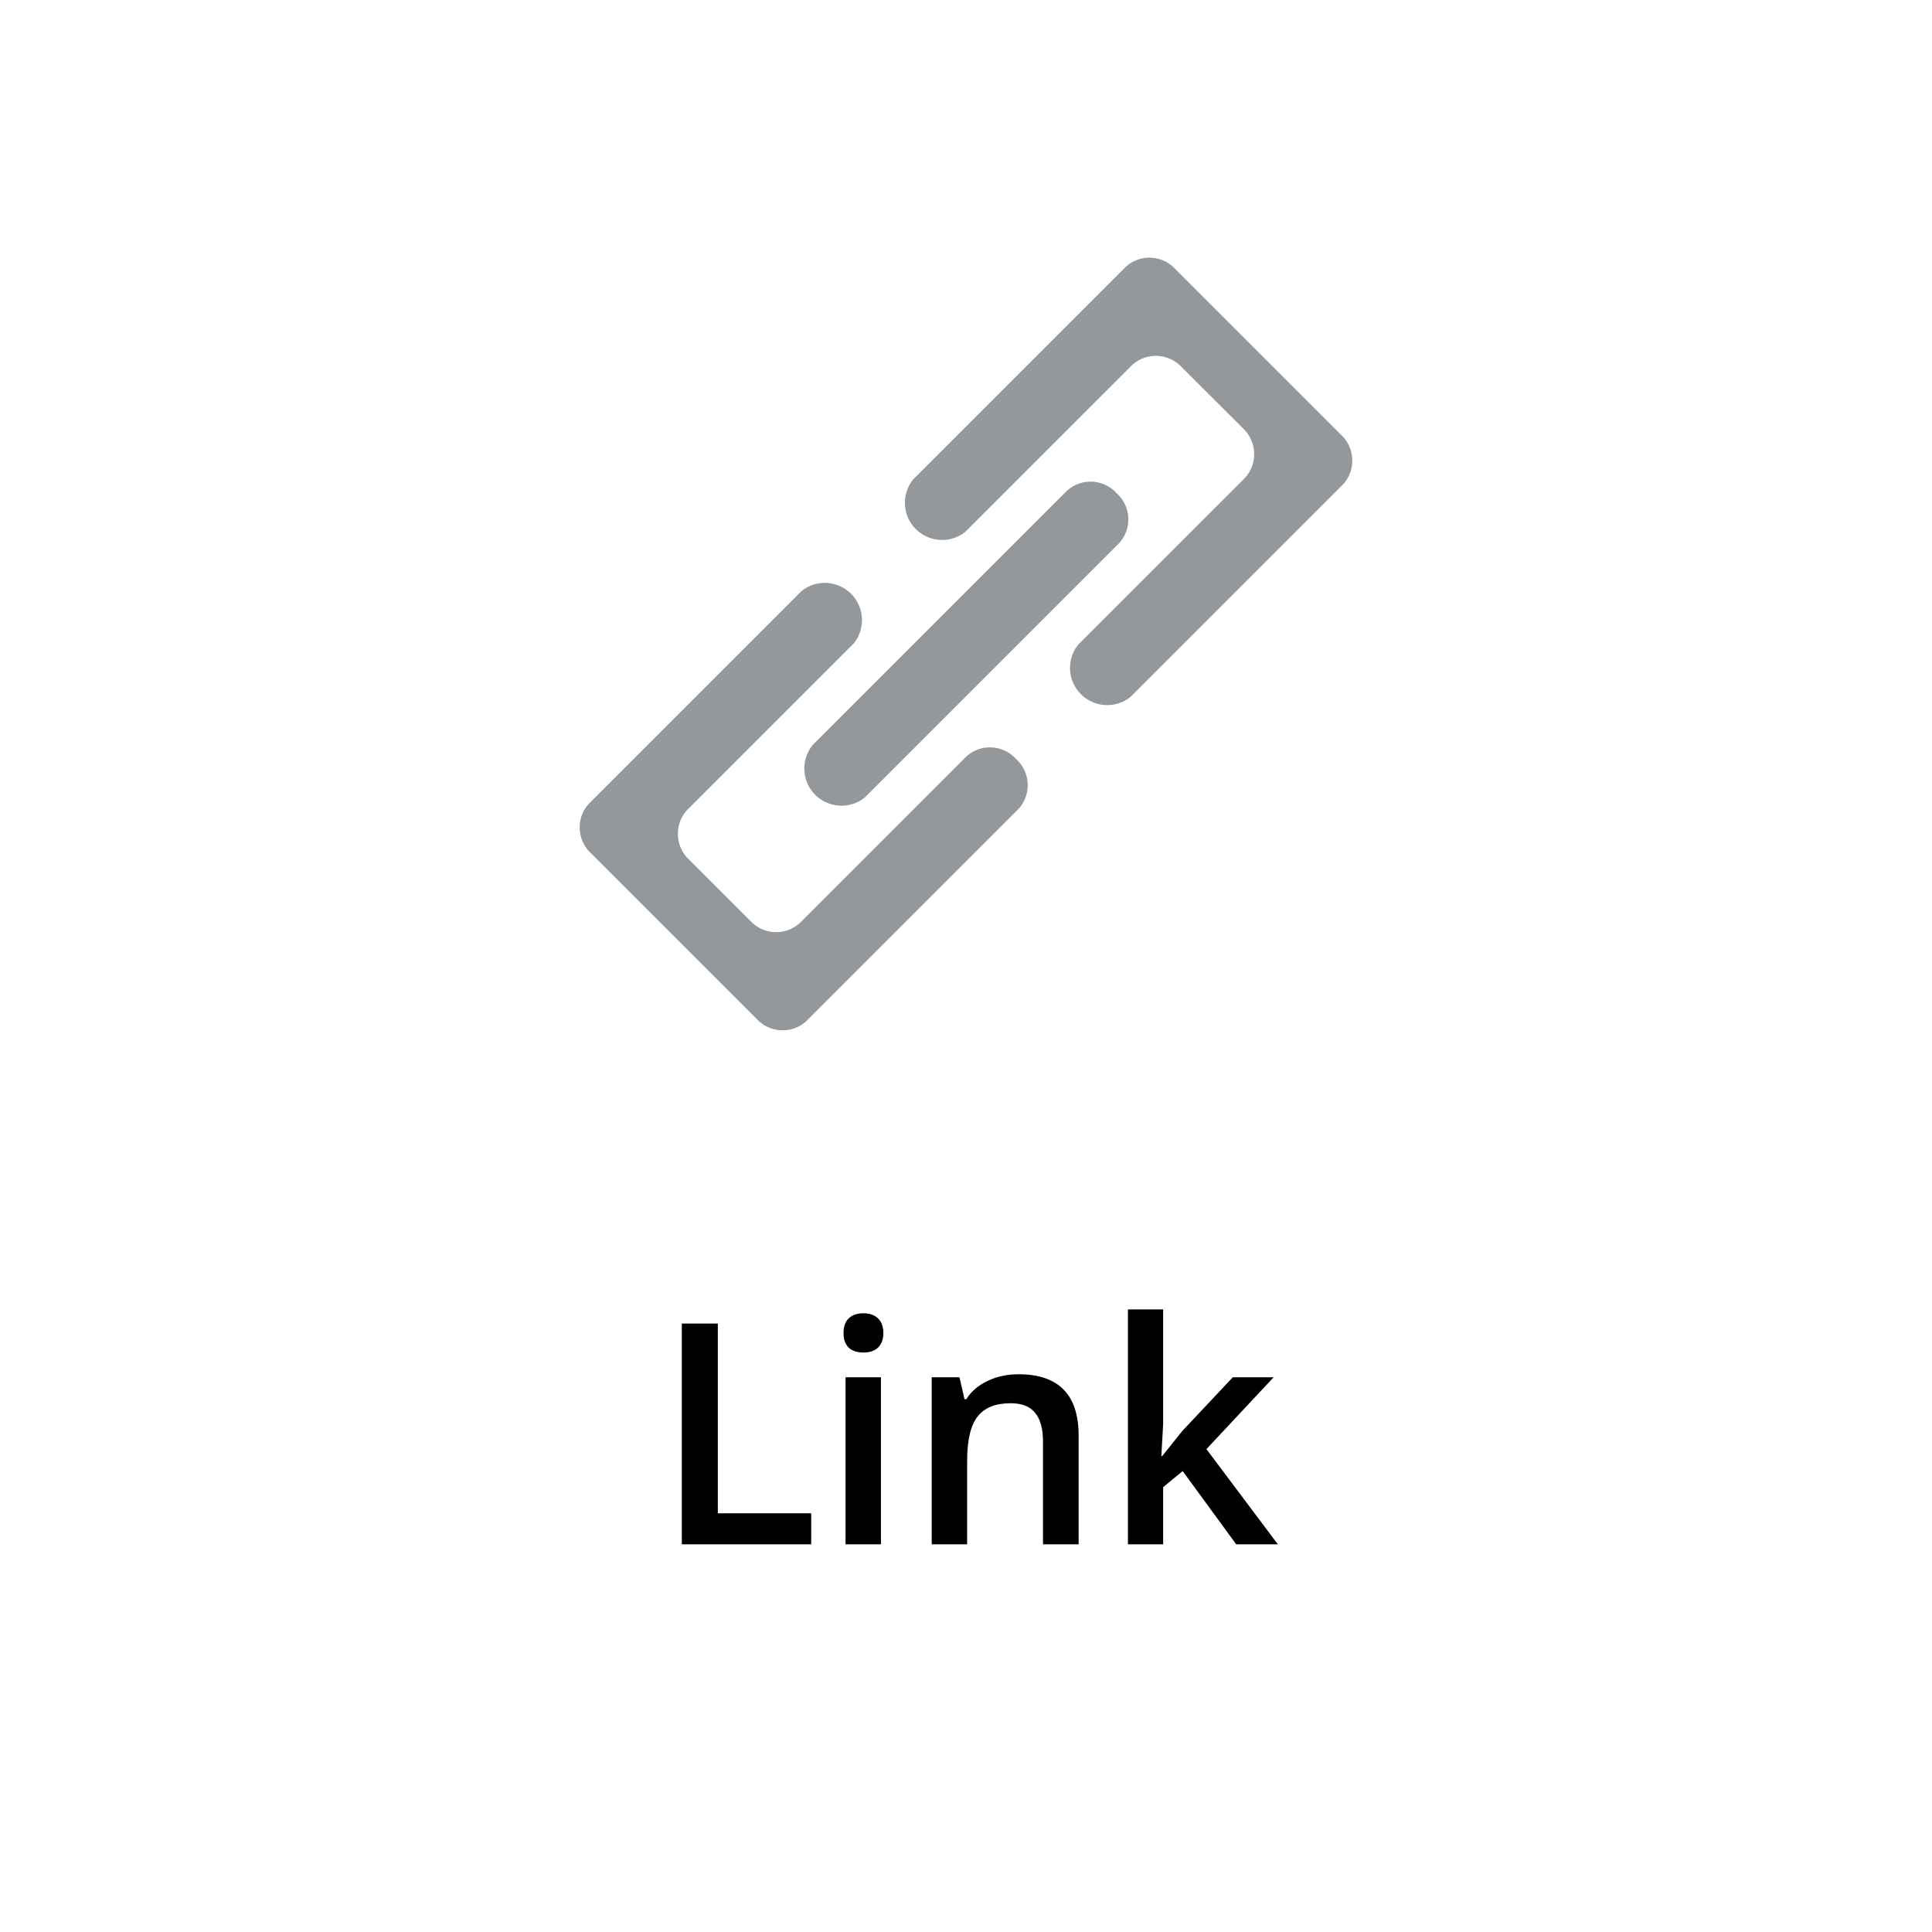
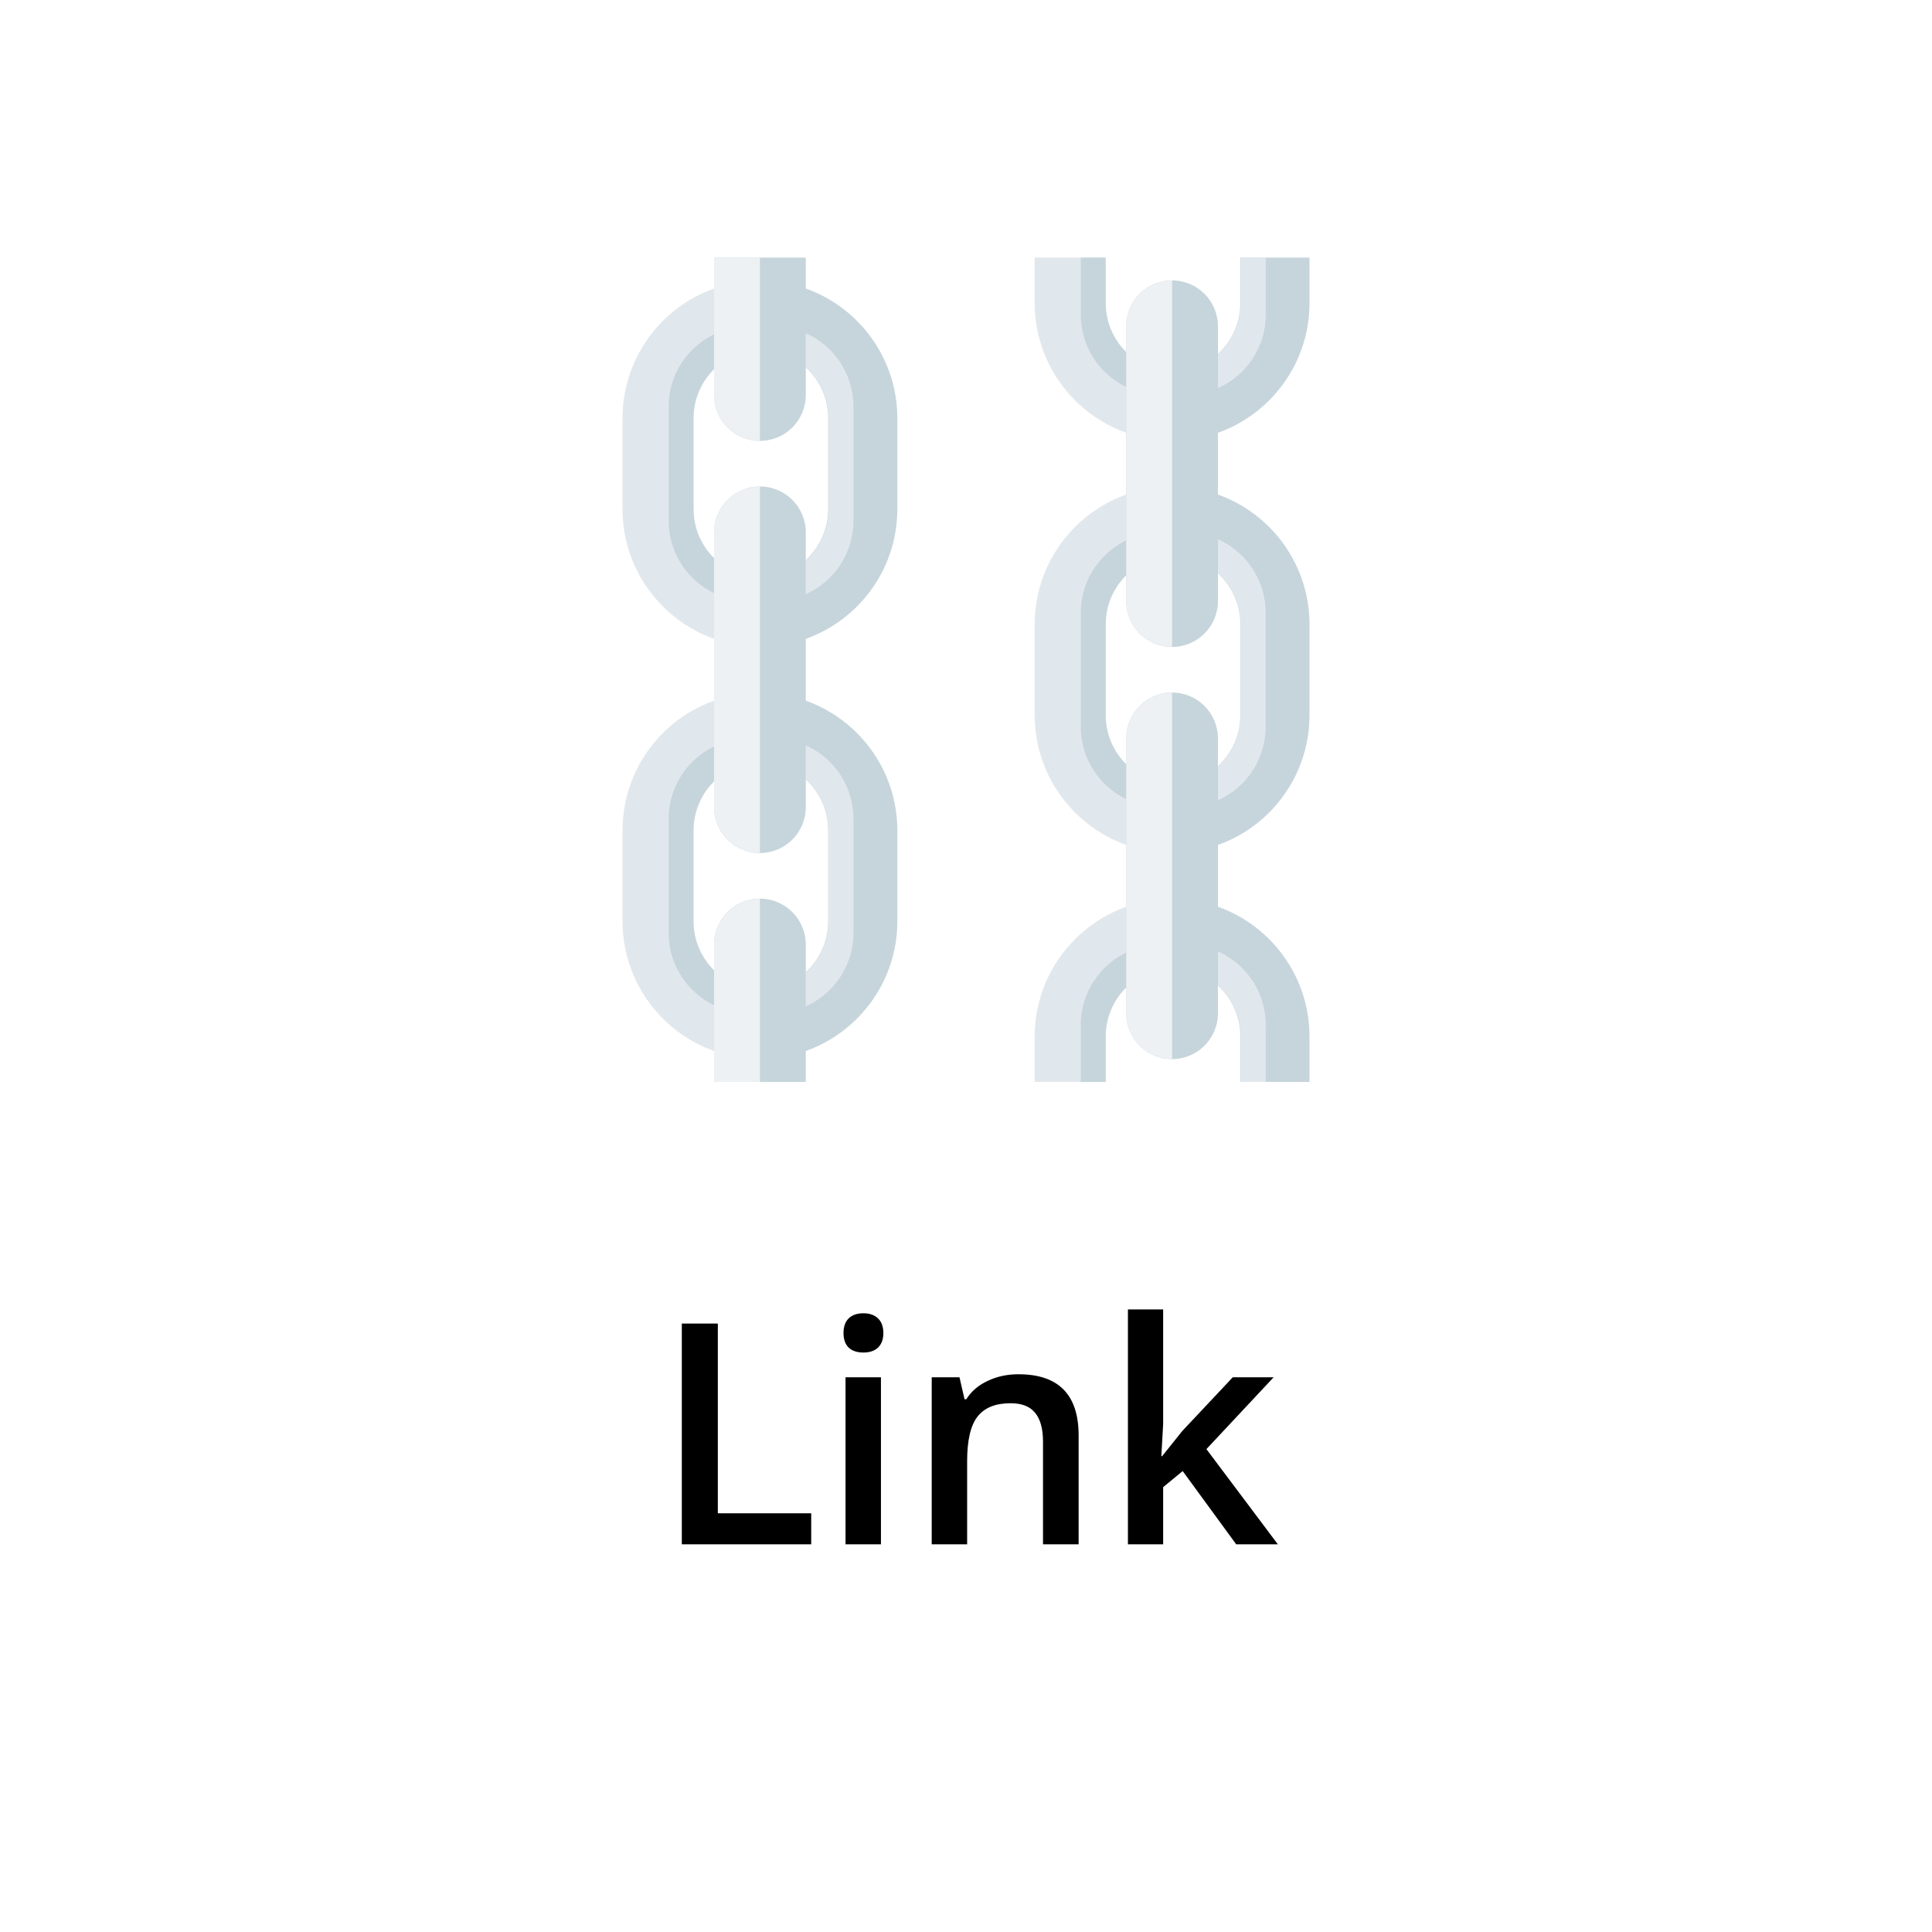
<svg xmlns="http://www.w3.org/2000/svg" id="Capa_1" data-name="Capa 1" viewBox="0 0 150 150">
  <defs>
-     <style>.cls-1{font-size:24px;font-family:OpenSans-Semibold, Open Sans;font-weight:600;}.cls-2{fill:#94989b;}</style>
+     <style>.cls-1{font-size:24px;font-family:OpenSans-Semibold, Open Sans;font-weight:600;}.cls-2{fill:#c6d5db;}.cls-3{fill:#e1e8ed;}.cls-4{fill:#edf1f4;}</style>
  </defs>
  <text class="cls-1" transform="translate(50.67 119.9)">Link</text>
-   <path class="cls-2" d="M78.89,58.93a2.74,2.74,0,0,1,.23,3.83L62.56,79.32a2.73,2.73,0,0,1-3.83-.23L45.91,66.27a2.73,2.73,0,0,1-.23-3.83L62.24,45.88a2.89,2.89,0,0,1,4.06,4.06l-13,13a2.74,2.74,0,0,0,.23,3.83l4.7,4.7a2.74,2.74,0,0,0,3.83.23l13-13A2.73,2.73,0,0,1,78.89,58.93Z" />
-   <path class="cls-2" d="M104.09,33.73a2.74,2.74,0,0,1,.23,3.83L87.76,54.12a2.89,2.89,0,0,1-4.06-4.06l13-13a2.75,2.75,0,0,0-.23-3.84l-4.7-4.69a2.74,2.74,0,0,0-3.83-.23l-13,13a2.89,2.89,0,0,1-4.06-4.06L87.44,20.68a2.73,2.73,0,0,1,3.83.23Z" />
-   <path class="cls-2" d="M86.7,38.3a2.73,2.73,0,0,1,.23,3.83l-19.8,19.8a2.89,2.89,0,0,1-4.06-4.06l19.8-19.8A2.73,2.73,0,0,1,86.7,38.3Z" />
+   <path class="cls-2" d="M101.67,80.44V84H96.3V80.44a5.36,5.36,0,0,0-5.37-5.33V69.78A10.7,10.7,0,0,1,101.67,80.44Z" />
+   <path class="cls-3" d="M80.33,80.44V84H85.7V80.44a5.36,5.36,0,0,1,5.37-5.33V69.78A10.7,10.7,0,0,0,80.33,80.44ZM92,73.33a6.69,6.69,0,0,0-.9.09v1.71a5.34,5.34,0,0,1,5.23,5.31V84h1.94V79.56A6.25,6.25,0,0,0,92,73.33Z" />
+   <path class="cls-2" d="M101.67,23.56V20H96.3v3.56a5.36,5.36,0,0,1-5.37,5.33v5.33A10.7,10.7,0,0,0,101.67,23.56ZM90.18,73.33a6.54,6.54,0,0,1,.89.09v1.71a5.34,5.34,0,0,0-5.22,5.31V84H83.91V79.56a6.25,6.25,0,0,1,6.27-6.23Z" />
+   <path class="cls-3" d="M80.33,23.56V20H85.7v3.56a5.36,5.36,0,0,0,5.37,5.33v5.33A10.7,10.7,0,0,1,80.33,23.56ZM92,30.67a6.69,6.69,0,0,1-.9-.09V28.87a5.34,5.34,0,0,0,5.23-5.31V20h1.94v4.44A6.25,6.25,0,0,1,92,30.67Z" />
+   <path class="cls-2" d="M90.93,37.78v5.33a5.36,5.36,0,0,1,5.37,5.33v7.12a5.36,5.36,0,0,1-5.37,5.33v5.33a10.7,10.7,0,0,0,10.74-10.66V48.44A10.7,10.7,0,0,0,90.93,37.78Zm-.75-7.11a6.54,6.54,0,0,0,.89-.09V28.87a5.34,5.34,0,0,1-5.22-5.31V20H83.91v4.44A6.25,6.25,0,0,0,90.18,30.67Z" />
+   <path class="cls-3" d="M92,41.33a6.69,6.69,0,0,0-.9.09v1.71a5.33,5.33,0,0,1,5.22,5.31v7.12a5.33,5.33,0,0,1-5.22,5.31v1.71a6.69,6.69,0,0,0,.9.09,6.24,6.24,0,0,0,6.26-6.23V47.56A6.24,6.24,0,0,0,92,41.33Z" />
+   <path class="cls-3" d="M85.7,48.44a5.36,5.36,0,0,1,5.37-5.33V37.78A10.7,10.7,0,0,0,80.33,48.44v7.12A10.7,10.7,0,0,0,91.07,66.22V60.89a5.36,5.36,0,0,1-5.37-5.33Z" />
+   <path class="cls-2" d="M58.93,53.78v5.33a5.36,5.36,0,0,1,5.37,5.33v7.12a5.36,5.36,0,0,1-5.37,5.33v5.33A10.7,10.7,0,0,0,69.67,71.56V64.44A10.7,10.7,0,0,0,58.93,53.78ZM90.18,41.33a6.25,6.25,0,0,0-6.27,6.23v8.88a6.25,6.25,0,0,0,6.27,6.23,6.54,6.54,0,0,0,.89-.09V60.87a5.34,5.34,0,0,1-5.22-5.31V48.44a5.34,5.34,0,0,1,5.22-5.31V41.42a6.39,6.39,0,0,0-.89-.09Z" />
+   <path class="cls-3" d="M60,57.33a6.69,6.69,0,0,0-.9.09v1.71a5.33,5.33,0,0,1,5.22,5.31v7.12a5.33,5.33,0,0,1-5.22,5.31v1.71a6.69,6.69,0,0,0,.9.09,6.24,6.24,0,0,0,6.26-6.23V63.56A6.24,6.24,0,0,0,60,57.33Z" />
+   <path class="cls-3" d="M53.7,64.44a5.36,5.36,0,0,1,5.37-5.33V53.78A10.7,10.7,0,0,0,48.33,64.44v7.12A10.7,10.7,0,0,0,59.07,82.22V76.89a5.36,5.36,0,0,1-5.37-5.33Z" />
+   <path class="cls-2" d="M58.93,21.78v5.33a5.36,5.36,0,0,1,5.37,5.33v7.12a5.36,5.36,0,0,1-5.37,5.33v5.33A10.7,10.7,0,0,0,69.67,39.56V32.44A10.7,10.7,0,0,0,58.93,21.78Zm-.75,35.55a6.25,6.25,0,0,0-6.27,6.23v8.88a6.25,6.25,0,0,0,6.27,6.23,6.54,6.54,0,0,0,.89-.09V76.87a5.34,5.34,0,0,1-5.22-5.31V64.44a5.34,5.34,0,0,1,5.22-5.31V57.42A6.39,6.39,0,0,0,58.18,57.33Z" />
+   <path class="cls-3" d="M53.7,32.44a5.36,5.36,0,0,1,5.37-5.33V21.78A10.7,10.7,0,0,0,48.33,32.44v7.12A10.7,10.7,0,0,0,59.07,50.22V44.89a5.36,5.36,0,0,1-5.37-5.33ZM60,25.33a6.69,6.69,0,0,0-.9.09v1.71a5.34,5.34,0,0,1,5.23,5.31v7.12a5.34,5.34,0,0,1-5.23,5.31v1.71a6.69,6.69,0,0,0,.9.09,6.24,6.24,0,0,0,6.26-6.23V31.56A6.24,6.24,0,0,0,60,25.33Z" />
+   <path class="cls-2" d="M94.56,78.67a3.56,3.56,0,0,1-7.12,0V57.33a3.56,3.56,0,0,1,7.12,0ZM58.18,25.33a6.25,6.25,0,0,0-6.27,6.23v8.88a6.25,6.25,0,0,0,6.27,6.23,6.54,6.54,0,0,0,.89-.09V44.87a5.34,5.34,0,0,1-5.22-5.31V32.44a5.34,5.34,0,0,1,5.22-5.31V25.42A6.39,6.39,0,0,0,58.18,25.33Z" />
+   <path class="cls-4" d="M87.44,57.33V78.67A3.56,3.56,0,0,0,91,82.22h0V53.78A3.56,3.56,0,0,0,87.44,57.33Z" />
+   <path class="cls-2" d="M94.56,46.67a3.56,3.56,0,0,1-7.12,0V25.33a3.56,3.56,0,0,1,7.12,0Z" />
+   <path class="cls-4" d="M87.44,25.33V46.67A3.56,3.56,0,0,0,91,50.22h0V21.78A3.56,3.56,0,0,0,87.44,25.33Z" />
+   <path class="cls-2" d="M62.56,84H55.44V73.33a3.56,3.56,0,0,1,7.12,0Z" />
+   <path class="cls-4" d="M59,69.78a3.56,3.56,0,0,0-3.56,3.55V84H59Z" />
+   <path class="cls-2" d="M62.56,62.67a3.56,3.56,0,0,1-7.12,0V41.33a3.56,3.56,0,0,1,7.12,0Z" />
+   <path class="cls-4" d="M55.44,41.33V62.67A3.56,3.56,0,0,0,59,66.22h0V37.78A3.56,3.56,0,0,0,55.44,41.33Z" />
+   <path class="cls-2" d="M62.56,20H55.44V30.67a3.56,3.56,0,0,0,7.12,0Z" />
+   <path class="cls-4" d="M59,34.22a3.56,3.56,0,0,1-3.56-3.55V20H59Z" />
</svg>
